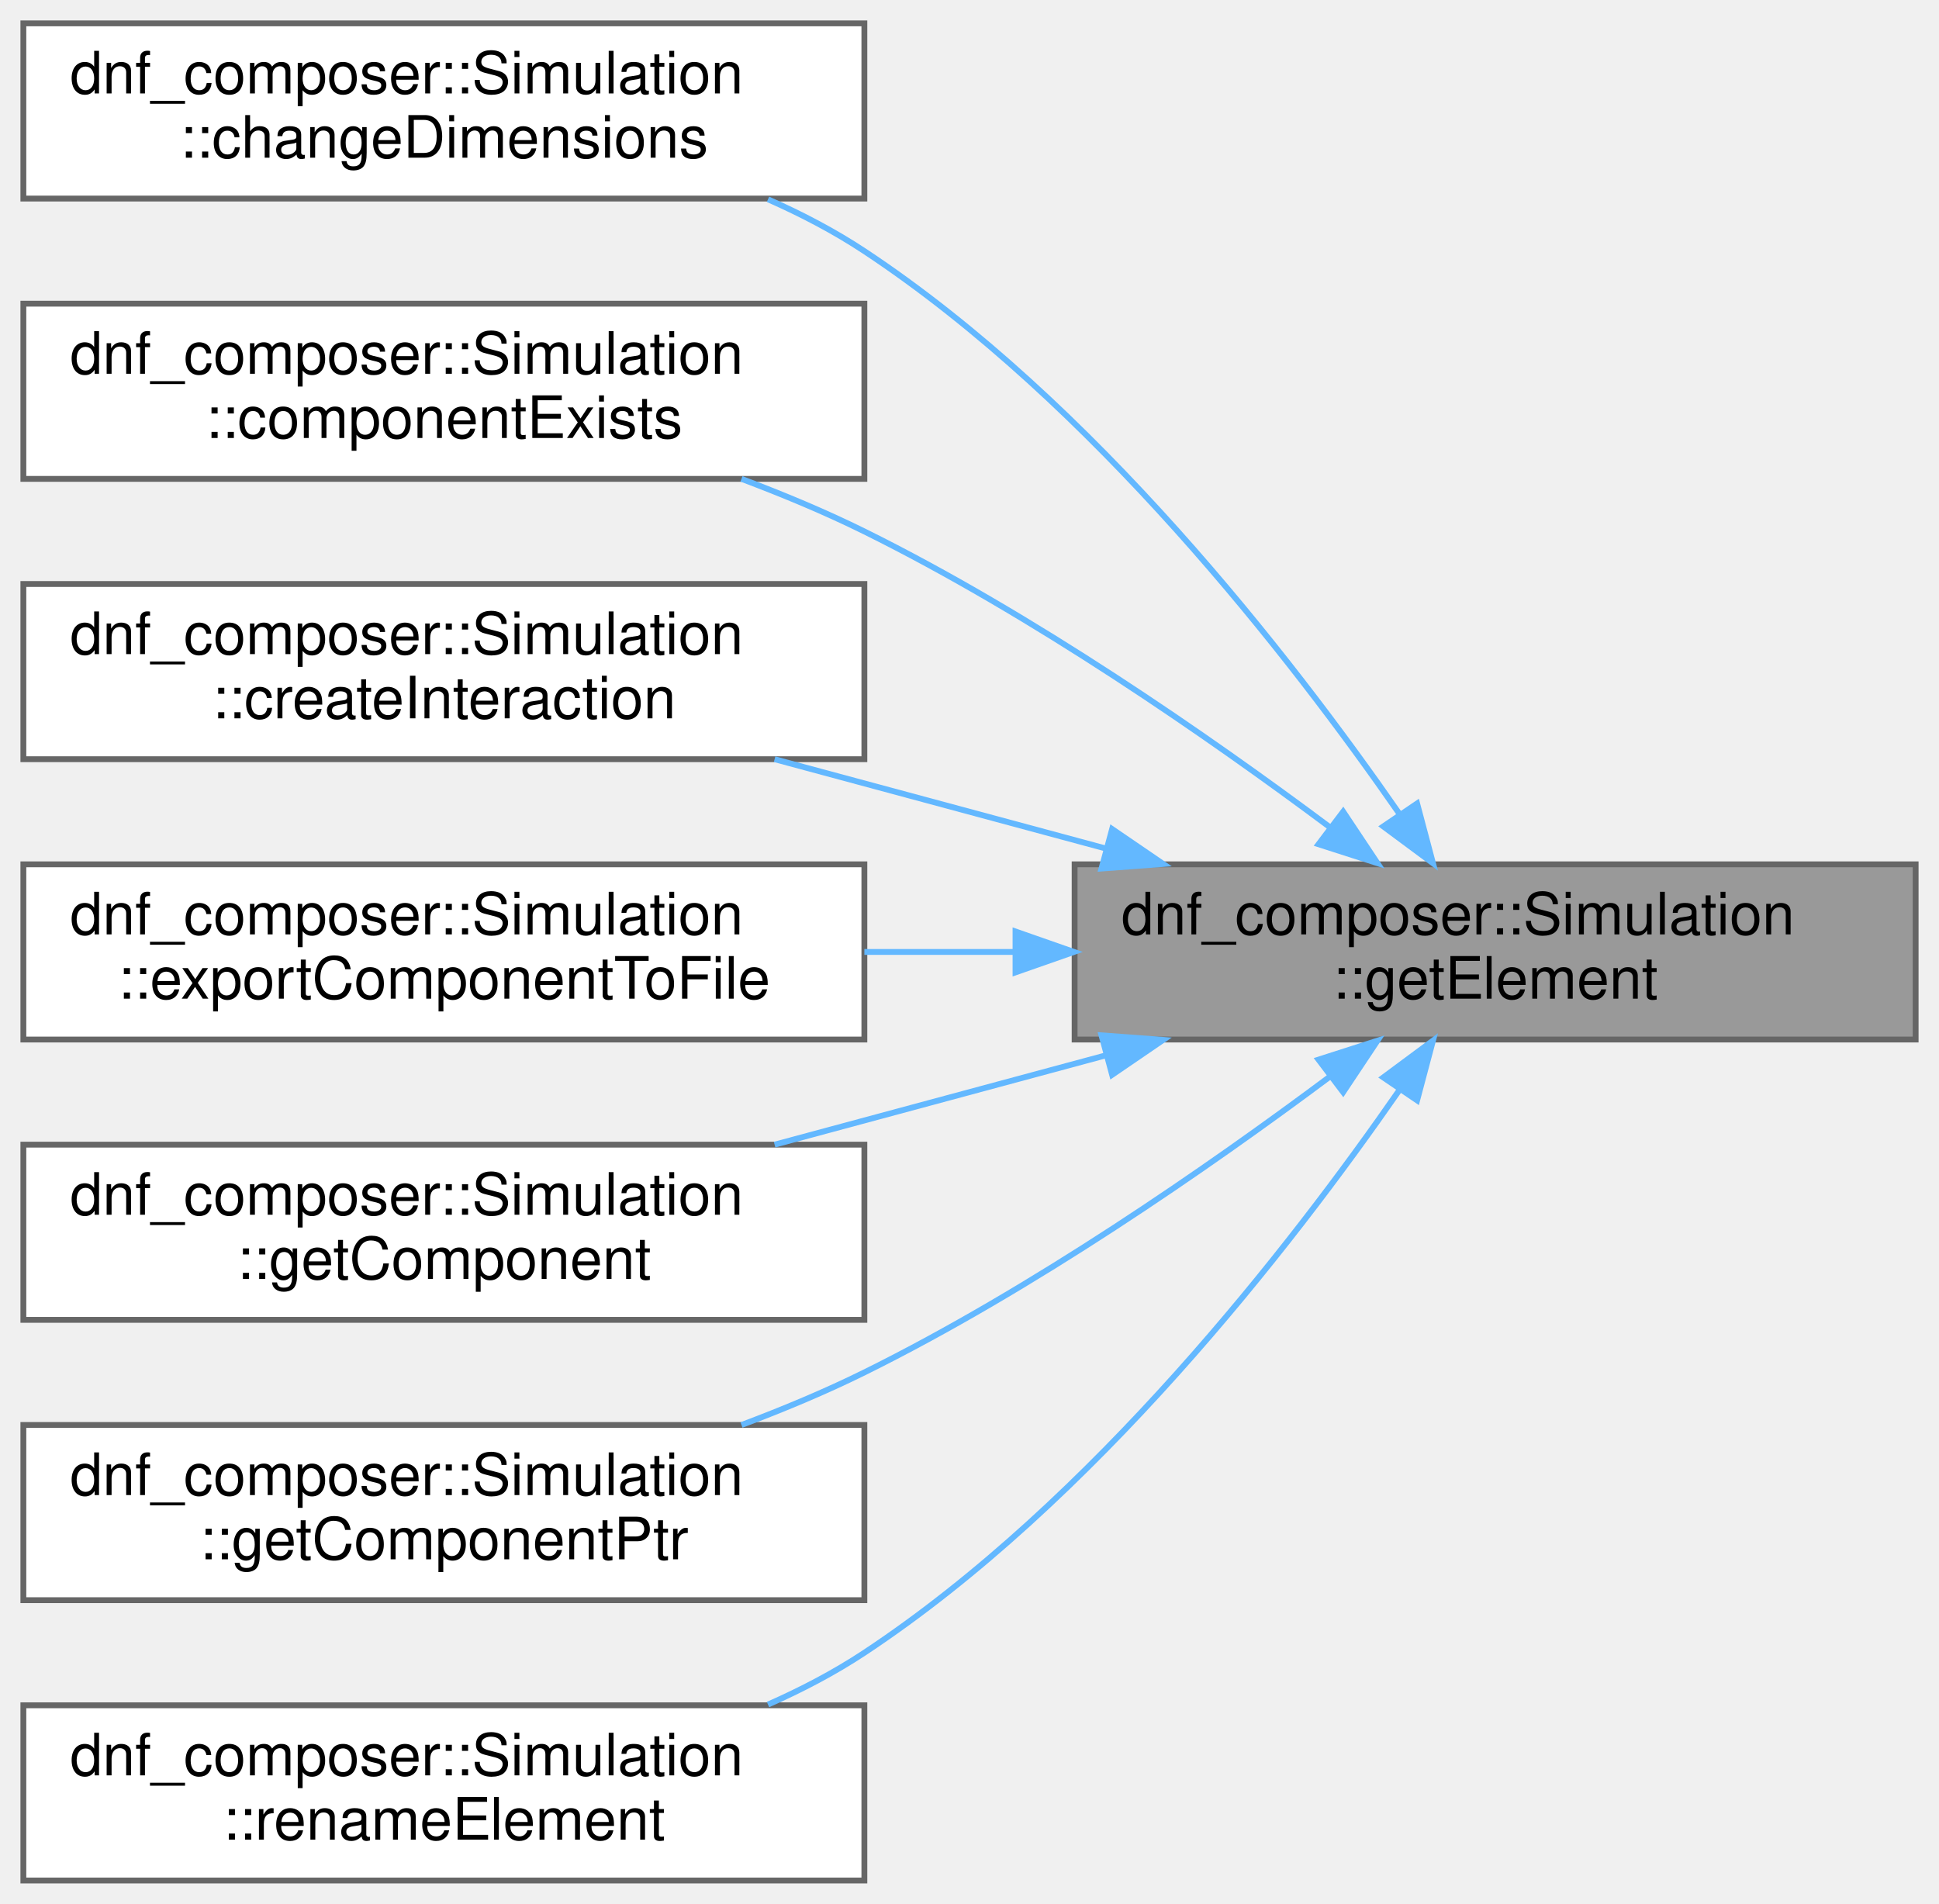
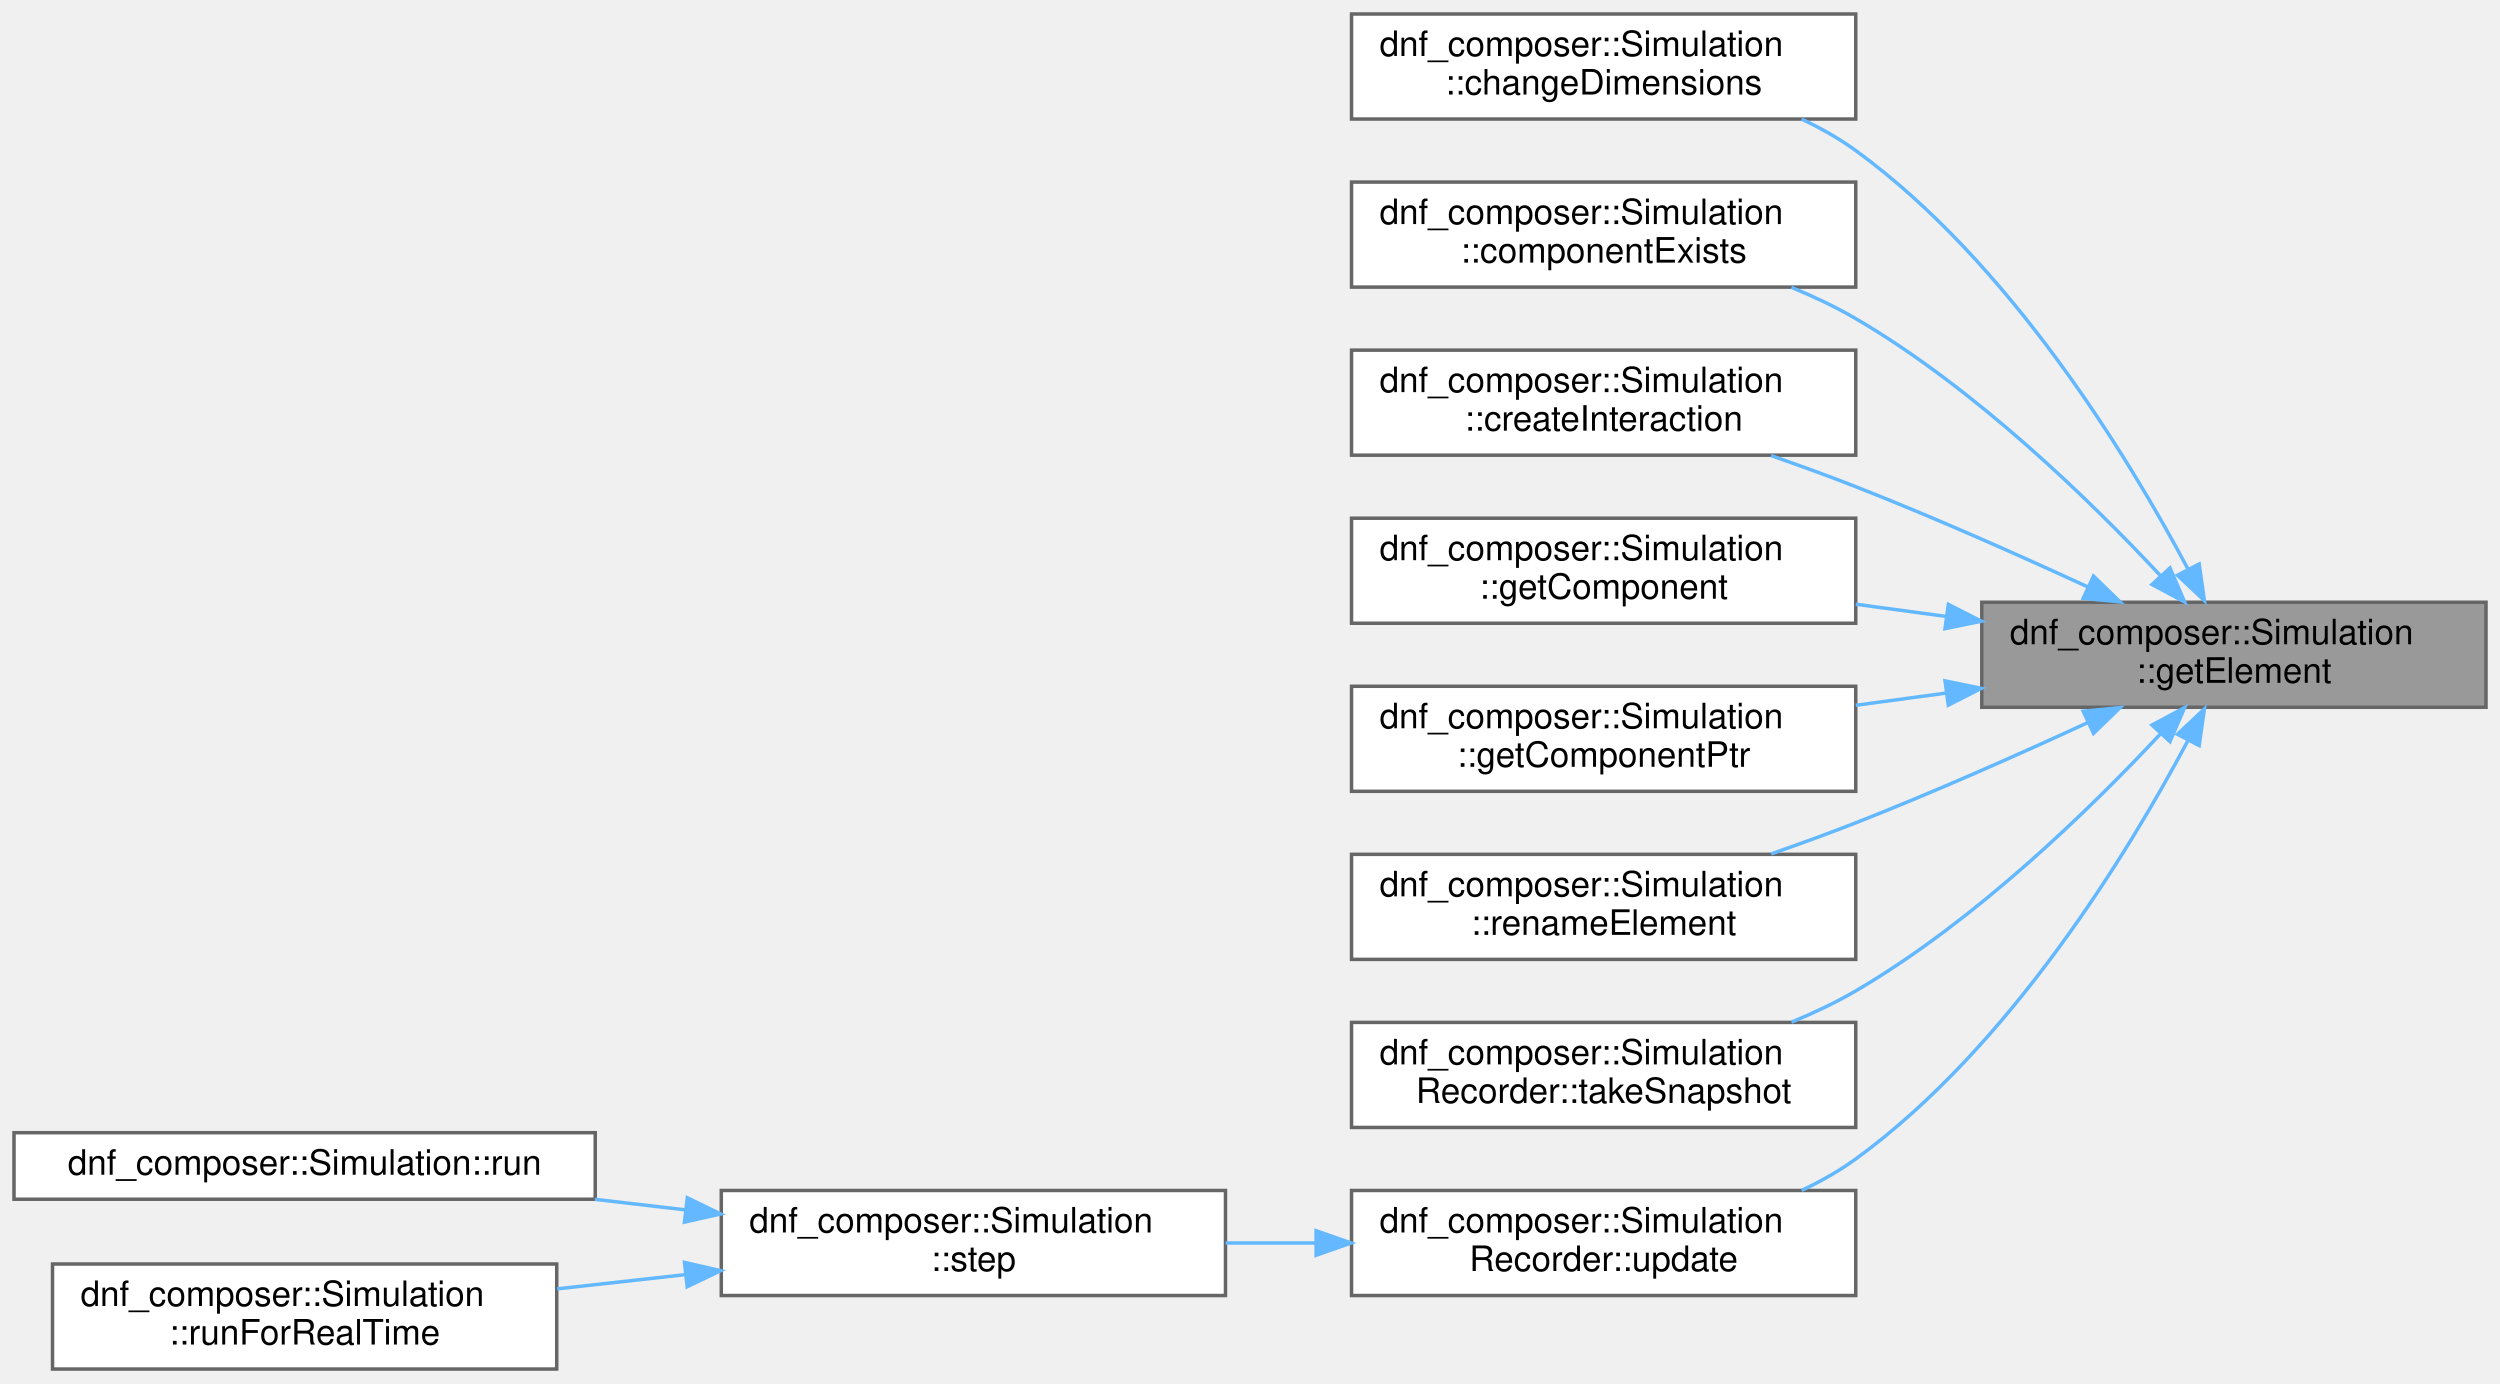
- <svg xmlns="http://www.w3.org/2000/svg" xmlns:xlink="http://www.w3.org/1999/xlink" width="332pt" height="326pt" viewBox="0.00 0.00 332.00 326.00">
-   <g id="graph0" class="graph" transform="scale(1 1) rotate(0) translate(4 322)">
+ <svg xmlns="http://www.w3.org/2000/svg" xmlns:xlink="http://www.w3.org/1999/xlink" width="714pt" height="395pt" viewBox="0.00 0.00 714.00 395.00">
+   <g id="graph0" class="graph" transform="scale(1 1) rotate(0) translate(4 391)">
    <g id="Node000001" class="node">
      <g id="a_Node000001">
        <a xlink:title="Retrieve an element by its unique name. Throws if not found.">
-           <polygon fill="#999999" stroke="#666666" points="324,-174 180,-174 180,-144 324,-144 324,-174" />
-           <text text-anchor="start" x="188" y="-162" font-family="Helvetica,sans-Serif" font-size="10.00">dnf_composer::Simulation</text>
-           <text text-anchor="middle" x="252" y="-151" font-family="Helvetica,sans-Serif" font-size="10.00">::getElement</text>
+           <polygon fill="#999999" stroke="#666666" points="706,-219 562,-219 562,-189 706,-189 706,-219" />
+           <text text-anchor="start" x="570" y="-207" font-family="Helvetica,sans-Serif" font-size="10.00">dnf_composer::Simulation</text>
+           <text text-anchor="middle" x="634" y="-196" font-family="Helvetica,sans-Serif" font-size="10.00">::getElement</text>
        </a>
      </g>
    </g>
    <g id="Node000002" class="node">
      <g id="a_Node000002">
        <a xlink:href="classdnf__composer_1_1Simulation.html#a25e8c5e2e105b2a3cf853d21824e33c0" target="_top" xlink:title="Disconnect all connections from elementId and resize it to newDimensions.">
-           <polygon fill="white" stroke="#666666" points="144,-318 0,-318 0,-288 144,-288 144,-318" />
-           <text text-anchor="start" x="8" y="-306" font-family="Helvetica,sans-Serif" font-size="10.00">dnf_composer::Simulation</text>
-           <text text-anchor="middle" x="72" y="-295" font-family="Helvetica,sans-Serif" font-size="10.00">::changeDimensions</text>
+           <polygon fill="white" stroke="#666666" points="526,-387 382,-387 382,-357 526,-357 526,-387" />
+           <text text-anchor="start" x="390" y="-375" font-family="Helvetica,sans-Serif" font-size="10.00">dnf_composer::Simulation</text>
+           <text text-anchor="middle" x="454" y="-364" font-family="Helvetica,sans-Serif" font-size="10.00">::changeDimensions</text>
        </a>
      </g>
    </g>
    <g id="edge1_Node000001_Node000002" class="edge">
      <g id="a_edge1_Node000001_Node000002">
        <a xlink:title=" ">
-           <path fill="none" stroke="#63b8ff" d="M235.63,-182.62C216.97,-209.53 183.12,-253.13 144,-279 138.9,-282.37 133.28,-285.32 127.5,-287.87" />
-           <polygon fill="#63b8ff" stroke="#63b8ff" points="238.64,-184.42 241.36,-174.18 232.85,-180.49 238.64,-184.42" />
+           <path fill="none" stroke="#63b8ff" d="M620.85,-228.55C603.86,-260.48 570.06,-315.96 526,-348 521.26,-351.44 516,-354.42 510.54,-356.98" />
+           <polygon fill="#63b8ff" stroke="#63b8ff" points="624.08,-229.93 625.58,-219.45 617.87,-226.71 624.08,-229.93" />
        </a>
      </g>
    </g>
    <g id="Node000003" class="node">
      <g id="a_Node000003">
        <a xlink:href="classdnf__composer_1_1Simulation.html#af2cbdd9d53809ca631ccb66c2fe615f0" target="_top" xlink:title=" ">
-           <polygon fill="white" stroke="#666666" points="144,-270 0,-270 0,-240 144,-240 144,-270" />
-           <text text-anchor="start" x="8" y="-258" font-family="Helvetica,sans-Serif" font-size="10.00">dnf_composer::Simulation</text>
-           <text text-anchor="middle" x="72" y="-247" font-family="Helvetica,sans-Serif" font-size="10.00">::componentExists</text>
+           <polygon fill="white" stroke="#666666" points="526,-339 382,-339 382,-309 526,-309 526,-339" />
+           <text text-anchor="start" x="390" y="-327" font-family="Helvetica,sans-Serif" font-size="10.00">dnf_composer::Simulation</text>
+           <text text-anchor="middle" x="454" y="-316" font-family="Helvetica,sans-Serif" font-size="10.00">::componentExists</text>
        </a>
      </g>
    </g>
    <g id="edge2_Node000001_Node000003" class="edge">
      <g id="a_edge2_Node000001_Node000003">
        <a xlink:title=" ">
-           <path fill="none" stroke="#63b8ff" d="M223.75,-180.32C202.84,-195.93 172.75,-216.78 144,-231 137.35,-234.29 130.14,-237.3 122.96,-240" />
-           <polygon fill="#63b8ff" stroke="#63b8ff" points="225.98,-183.02 231.85,-174.2 221.76,-177.44 225.98,-183.02" />
+           <path fill="none" stroke="#63b8ff" d="M613.14,-226.47C593.05,-247.99 560.16,-280.05 526,-300 520.27,-303.35 514,-306.31 507.65,-308.92" />
+           <polygon fill="#63b8ff" stroke="#63b8ff" points="615.75,-228.8 619.94,-219.07 610.6,-224.07 615.75,-228.8" />
        </a>
      </g>
    </g>
    <g id="Node000004" class="node">
      <g id="a_Node000004">
        <a xlink:href="classdnf__composer_1_1Simulation.html#acb26d62a62480a829e32e693cd89b99c" target="_top" xlink:title="Wire stimulusElementId's stimulusComponent as input to receivingElementId.">
-           <polygon fill="white" stroke="#666666" points="144,-222 0,-222 0,-192 144,-192 144,-222" />
-           <text text-anchor="start" x="8" y="-210" font-family="Helvetica,sans-Serif" font-size="10.00">dnf_composer::Simulation</text>
-           <text text-anchor="middle" x="72" y="-199" font-family="Helvetica,sans-Serif" font-size="10.00">::createInteraction</text>
+           <polygon fill="white" stroke="#666666" points="526,-291 382,-291 382,-261 526,-261 526,-291" />
+           <text text-anchor="start" x="390" y="-279" font-family="Helvetica,sans-Serif" font-size="10.00">dnf_composer::Simulation</text>
+           <text text-anchor="middle" x="454" y="-268" font-family="Helvetica,sans-Serif" font-size="10.00">::createInteraction</text>
        </a>
      </g>
    </g>
    <g id="edge3_Node000001_Node000004" class="edge">
      <g id="a_edge3_Node000001_Node000004">
        <a xlink:title=" ">
-           <path fill="none" stroke="#63b8ff" d="M185.29,-176.72C166.67,-181.74 146.59,-187.15 128.63,-192" />
-           <polygon fill="#63b8ff" stroke="#63b8ff" points="186.42,-180.04 195.17,-174.06 184.6,-173.28 186.42,-180.04" />
+           <path fill="none" stroke="#63b8ff" d="M592.17,-223.42C572.38,-232.55 548.15,-243.31 526,-252 518.25,-255.04 509.93,-258.06 501.82,-260.88" />
+           <polygon fill="#63b8ff" stroke="#63b8ff" points="593.91,-226.47 601.5,-219.09 590.96,-220.13 593.91,-226.47" />
        </a>
      </g>
    </g>
    <g id="Node000005" class="node">
      <g id="a_Node000005">
-         <a xlink:href="classdnf__composer_1_1Simulation.html#ab793cd0a18d45717e78440e4eada4dc2" target="_top" xlink:title="Write the named component to a CSV file in the output directory.">
-           <polygon fill="white" stroke="#666666" points="144,-174 0,-174 0,-144 144,-144 144,-174" />
-           <text text-anchor="start" x="8" y="-162" font-family="Helvetica,sans-Serif" font-size="10.00">dnf_composer::Simulation</text>
-           <text text-anchor="middle" x="72" y="-151" font-family="Helvetica,sans-Serif" font-size="10.00">::exportComponentToFile</text>
+         <a xlink:href="classdnf__composer_1_1Simulation.html#a6670671e5363dcd90296fac622a94b73" target="_top" xlink:title=" ">
+           <polygon fill="white" stroke="#666666" points="526,-243 382,-243 382,-213 526,-213 526,-243" />
+           <text text-anchor="start" x="390" y="-231" font-family="Helvetica,sans-Serif" font-size="10.00">dnf_composer::Simulation</text>
+           <text text-anchor="middle" x="454" y="-220" font-family="Helvetica,sans-Serif" font-size="10.00">::getComponent</text>
        </a>
      </g>
    </g>
    <g id="edge4_Node000001_Node000005" class="edge">
      <g id="a_edge4_Node000001_Node000005">
        <a xlink:title=" ">
-           <path fill="none" stroke="#63b8ff" d="M169.83,-159C161.21,-159 152.49,-159 144,-159" />
-           <polygon fill="#63b8ff" stroke="#63b8ff" points="169.88,-162.5 179.88,-159 169.88,-155.5 169.88,-162.5" />
+           <path fill="none" stroke="#63b8ff" d="M551.83,-214.94C543.21,-216.11 534.49,-217.28 526,-218.43" />
+           <polygon fill="#63b8ff" stroke="#63b8ff" points="552.44,-218.39 561.88,-213.59 551.5,-211.46 552.44,-218.39" />
        </a>
      </g>
    </g>
    <g id="Node000006" class="node">
      <g id="a_Node000006">
-         <a xlink:href="classdnf__composer_1_1Simulation.html#a6670671e5363dcd90296fac622a94b73" target="_top" xlink:title=" ">
-           <polygon fill="white" stroke="#666666" points="144,-126 0,-126 0,-96 144,-96 144,-126" />
-           <text text-anchor="start" x="8" y="-114" font-family="Helvetica,sans-Serif" font-size="10.00">dnf_composer::Simulation</text>
-           <text text-anchor="middle" x="72" y="-103" font-family="Helvetica,sans-Serif" font-size="10.00">::getComponent</text>
+         <a xlink:href="classdnf__composer_1_1Simulation.html#a2ab758857ee20d0aafc7b8bf25930135" target="_top" xlink:title=" ">
+           <polygon fill="white" stroke="#666666" points="526,-195 382,-195 382,-165 526,-165 526,-195" />
+           <text text-anchor="start" x="390" y="-183" font-family="Helvetica,sans-Serif" font-size="10.00">dnf_composer::Simulation</text>
+           <text text-anchor="middle" x="454" y="-172" font-family="Helvetica,sans-Serif" font-size="10.00">::getComponentPtr</text>
        </a>
      </g>
    </g>
    <g id="edge5_Node000001_Node000006" class="edge">
      <g id="a_edge5_Node000001_Node000006">
        <a xlink:title=" ">
-           <path fill="none" stroke="#63b8ff" d="M185.29,-141.28C166.67,-136.26 146.59,-130.85 128.63,-126" />
-           <polygon fill="#63b8ff" stroke="#63b8ff" points="184.6,-144.72 195.17,-143.94 186.42,-137.96 184.6,-144.72" />
+           <path fill="none" stroke="#63b8ff" d="M551.83,-193.06C543.21,-191.89 534.49,-190.72 526,-189.57" />
+           <polygon fill="#63b8ff" stroke="#63b8ff" points="551.5,-196.54 561.88,-194.41 552.44,-189.61 551.5,-196.54" />
        </a>
      </g>
    </g>
    <g id="Node000007" class="node">
      <g id="a_Node000007">
-         <a xlink:href="classdnf__composer_1_1Simulation.html#a2ab758857ee20d0aafc7b8bf25930135" target="_top" xlink:title=" ">
-           <polygon fill="white" stroke="#666666" points="144,-78 0,-78 0,-48 144,-48 144,-78" />
-           <text text-anchor="start" x="8" y="-66" font-family="Helvetica,sans-Serif" font-size="10.00">dnf_composer::Simulation</text>
-           <text text-anchor="middle" x="72" y="-55" font-family="Helvetica,sans-Serif" font-size="10.00">::getComponentPtr</text>
+         <a xlink:href="classdnf__composer_1_1Simulation.html#a326227cbc48ec354da67169f8c3bb2e4" target="_top" xlink:title="Rename an element. No-op if oldName does not exist or newName is already in use.">
+           <polygon fill="white" stroke="#666666" points="526,-147 382,-147 382,-117 526,-117 526,-147" />
+           <text text-anchor="start" x="390" y="-135" font-family="Helvetica,sans-Serif" font-size="10.00">dnf_composer::Simulation</text>
+           <text text-anchor="middle" x="454" y="-124" font-family="Helvetica,sans-Serif" font-size="10.00">::renameElement</text>
        </a>
      </g>
    </g>
    <g id="edge6_Node000001_Node000007" class="edge">
      <g id="a_edge6_Node000001_Node000007">
        <a xlink:title=" ">
-           <path fill="none" stroke="#63b8ff" d="M223.75,-137.68C202.84,-122.07 172.75,-101.22 144,-87 137.35,-83.71 130.14,-80.7 122.96,-78" />
-           <polygon fill="#63b8ff" stroke="#63b8ff" points="221.76,-140.56 231.85,-143.8 225.98,-134.98 221.76,-140.56" />
+           <path fill="none" stroke="#63b8ff" d="M592.17,-184.58C572.38,-175.45 548.15,-164.69 526,-156 518.25,-152.96 509.93,-149.94 501.82,-147.12" />
+           <polygon fill="#63b8ff" stroke="#63b8ff" points="590.96,-187.87 601.5,-188.91 593.91,-181.53 590.96,-187.87" />
        </a>
      </g>
    </g>
    <g id="Node000008" class="node">
      <g id="a_Node000008">
-         <a xlink:href="classdnf__composer_1_1Simulation.html#a326227cbc48ec354da67169f8c3bb2e4" target="_top" xlink:title="Rename an element. No-op if oldName does not exist or newName is already in use.">
-           <polygon fill="white" stroke="#666666" points="144,-30 0,-30 0,0 144,0 144,-30" />
-           <text text-anchor="start" x="8" y="-18" font-family="Helvetica,sans-Serif" font-size="10.00">dnf_composer::Simulation</text>
-           <text text-anchor="middle" x="72" y="-7" font-family="Helvetica,sans-Serif" font-size="10.00">::renameElement</text>
+         <a xlink:href="classdnf__composer_1_1SimulationRecorder.html#ad6a67166f5f8420901788dd360115e46" target="_top" xlink:title="Write a single-row snapshot CSV for the given element/component. Output path: data/&lt;simName&gt;/exports/...">
+           <polygon fill="white" stroke="#666666" points="526,-99 382,-99 382,-69 526,-69 526,-99" />
+           <text text-anchor="start" x="390" y="-87" font-family="Helvetica,sans-Serif" font-size="10.00">dnf_composer::Simulation</text>
+           <text text-anchor="middle" x="454" y="-76" font-family="Helvetica,sans-Serif" font-size="10.00">Recorder::takeSnapshot</text>
        </a>
      </g>
    </g>
    <g id="edge7_Node000001_Node000008" class="edge">
      <g id="a_edge7_Node000001_Node000008">
        <a xlink:title=" ">
-           <path fill="none" stroke="#63b8ff" d="M235.63,-135.38C216.97,-108.47 183.12,-64.87 144,-39 138.9,-35.63 133.28,-32.68 127.5,-30.13" />
-           <polygon fill="#63b8ff" stroke="#63b8ff" points="232.85,-137.51 241.36,-143.82 238.64,-133.58 232.85,-137.51" />
+           <path fill="none" stroke="#63b8ff" d="M613.14,-181.53C593.05,-160.01 560.16,-127.95 526,-108 520.27,-104.65 514,-101.69 507.65,-99.08" />
+           <polygon fill="#63b8ff" stroke="#63b8ff" points="610.6,-183.93 619.94,-188.93 615.75,-179.2 610.6,-183.93" />
+         </a>
+       </g>
+     </g>
+     <g id="Node000009" class="node">
+       <g id="a_Node000009">
+         <a xlink:href="classdnf__composer_1_1SimulationRecorder.html#ae82a04488e5edcccdd38a7e02545b4b4" target="_top" xlink:title="Called each simulation step to append rows to active recordings. Ticks are derived from sim....">
+           <polygon fill="white" stroke="#666666" points="526,-51 382,-51 382,-21 526,-21 526,-51" />
+           <text text-anchor="start" x="390" y="-39" font-family="Helvetica,sans-Serif" font-size="10.00">dnf_composer::Simulation</text>
+           <text text-anchor="middle" x="454" y="-28" font-family="Helvetica,sans-Serif" font-size="10.00">Recorder::update</text>
+         </a>
+       </g>
+     </g>
+     <g id="edge8_Node000001_Node000009" class="edge">
+       <g id="a_edge8_Node000001_Node000009">
+         <a xlink:title=" ">
+           <path fill="none" stroke="#63b8ff" d="M620.85,-179.45C603.86,-147.52 570.06,-92.04 526,-60 521.26,-56.56 516,-53.58 510.54,-51.02" />
+           <polygon fill="#63b8ff" stroke="#63b8ff" points="617.87,-181.29 625.58,-188.55 624.08,-178.07 617.87,-181.29" />
+         </a>
+       </g>
+     </g>
+     <g id="Node000010" class="node">
+       <g id="a_Node000010">
+         <a xlink:href="classdnf__composer_1_1Simulation.html#aeed960786dc5ee998232e105af74ae0c" target="_top" xlink:title="Advance all elements by one deltaT.">
+           <polygon fill="white" stroke="#666666" points="346,-51 202,-51 202,-21 346,-21 346,-51" />
+           <text text-anchor="start" x="210" y="-39" font-family="Helvetica,sans-Serif" font-size="10.00">dnf_composer::Simulation</text>
+           <text text-anchor="middle" x="274" y="-28" font-family="Helvetica,sans-Serif" font-size="10.00">::step</text>
+         </a>
+       </g>
+     </g>
+     <g id="edge9_Node000009_Node000010" class="edge">
+       <g id="a_edge9_Node000009_Node000010">
+         <a xlink:title=" ">
+           <path fill="none" stroke="#63b8ff" d="M371.83,-36C363.21,-36 354.49,-36 346,-36" />
+           <polygon fill="#63b8ff" stroke="#63b8ff" points="371.88,-39.5 381.88,-36 371.88,-32.5 371.88,-39.5" />
+         </a>
+       </g>
+     </g>
+     <g id="Node000011" class="node">
+       <g id="a_Node000011">
+         <a xlink:href="classdnf__composer_1_1Simulation.html#adc98d900b0ed2e9f901ee9bf0170d93b" target="_top" xlink:title="Run the simulation for runTime milliseconds (blocking).">
+           <polygon fill="white" stroke="#666666" points="166,-67.5 0,-67.5 0,-48.5 166,-48.5 166,-67.5" />
+           <text text-anchor="middle" x="83" y="-55.5" font-family="Helvetica,sans-Serif" font-size="10.00">dnf_composer::Simulation::run</text>
+         </a>
+       </g>
+     </g>
+     <g id="edge10_Node000010_Node000011" class="edge">
+       <g id="a_edge10_Node000010_Node000011">
+         <a xlink:title=" ">
+           <path fill="none" stroke="#63b8ff" d="M191.82,-45.45C183.24,-46.45 174.5,-47.47 165.91,-48.47" />
+           <polygon fill="#63b8ff" stroke="#63b8ff" points="192.29,-48.92 201.82,-44.29 191.48,-41.97 192.29,-48.92" />
+         </a>
+       </g>
+     </g>
+     <g id="Node000012" class="node">
+       <g id="a_Node000012">
+         <a xlink:href="classdnf__composer_1_1Simulation.html#a02cc12769e196f46a1ca4eb4f360fc3c" target="_top" xlink:title="Run the simulation in real-time for milliseconds wall-clock ms.">
+           <polygon fill="white" stroke="#666666" points="155,-30 11,-30 11,0 155,0 155,-30" />
+           <text text-anchor="start" x="19" y="-18" font-family="Helvetica,sans-Serif" font-size="10.00">dnf_composer::Simulation</text>
+           <text text-anchor="middle" x="83" y="-7" font-family="Helvetica,sans-Serif" font-size="10.00">::runForRealTime</text>
+         </a>
+       </g>
+     </g>
+     <g id="edge11_Node000010_Node000012" class="edge">
+       <g id="a_edge11_Node000010_Node000012">
+         <a xlink:title=" ">
+           <path fill="none" stroke="#63b8ff" d="M191.68,-26.96C179.52,-25.61 167.05,-24.23 155.12,-22.9" />
+           <polygon fill="#63b8ff" stroke="#63b8ff" points="191.49,-30.46 201.82,-28.09 192.26,-23.51 191.49,-30.46" />
        </a>
      </g>
    </g>
  </g>
</svg>
